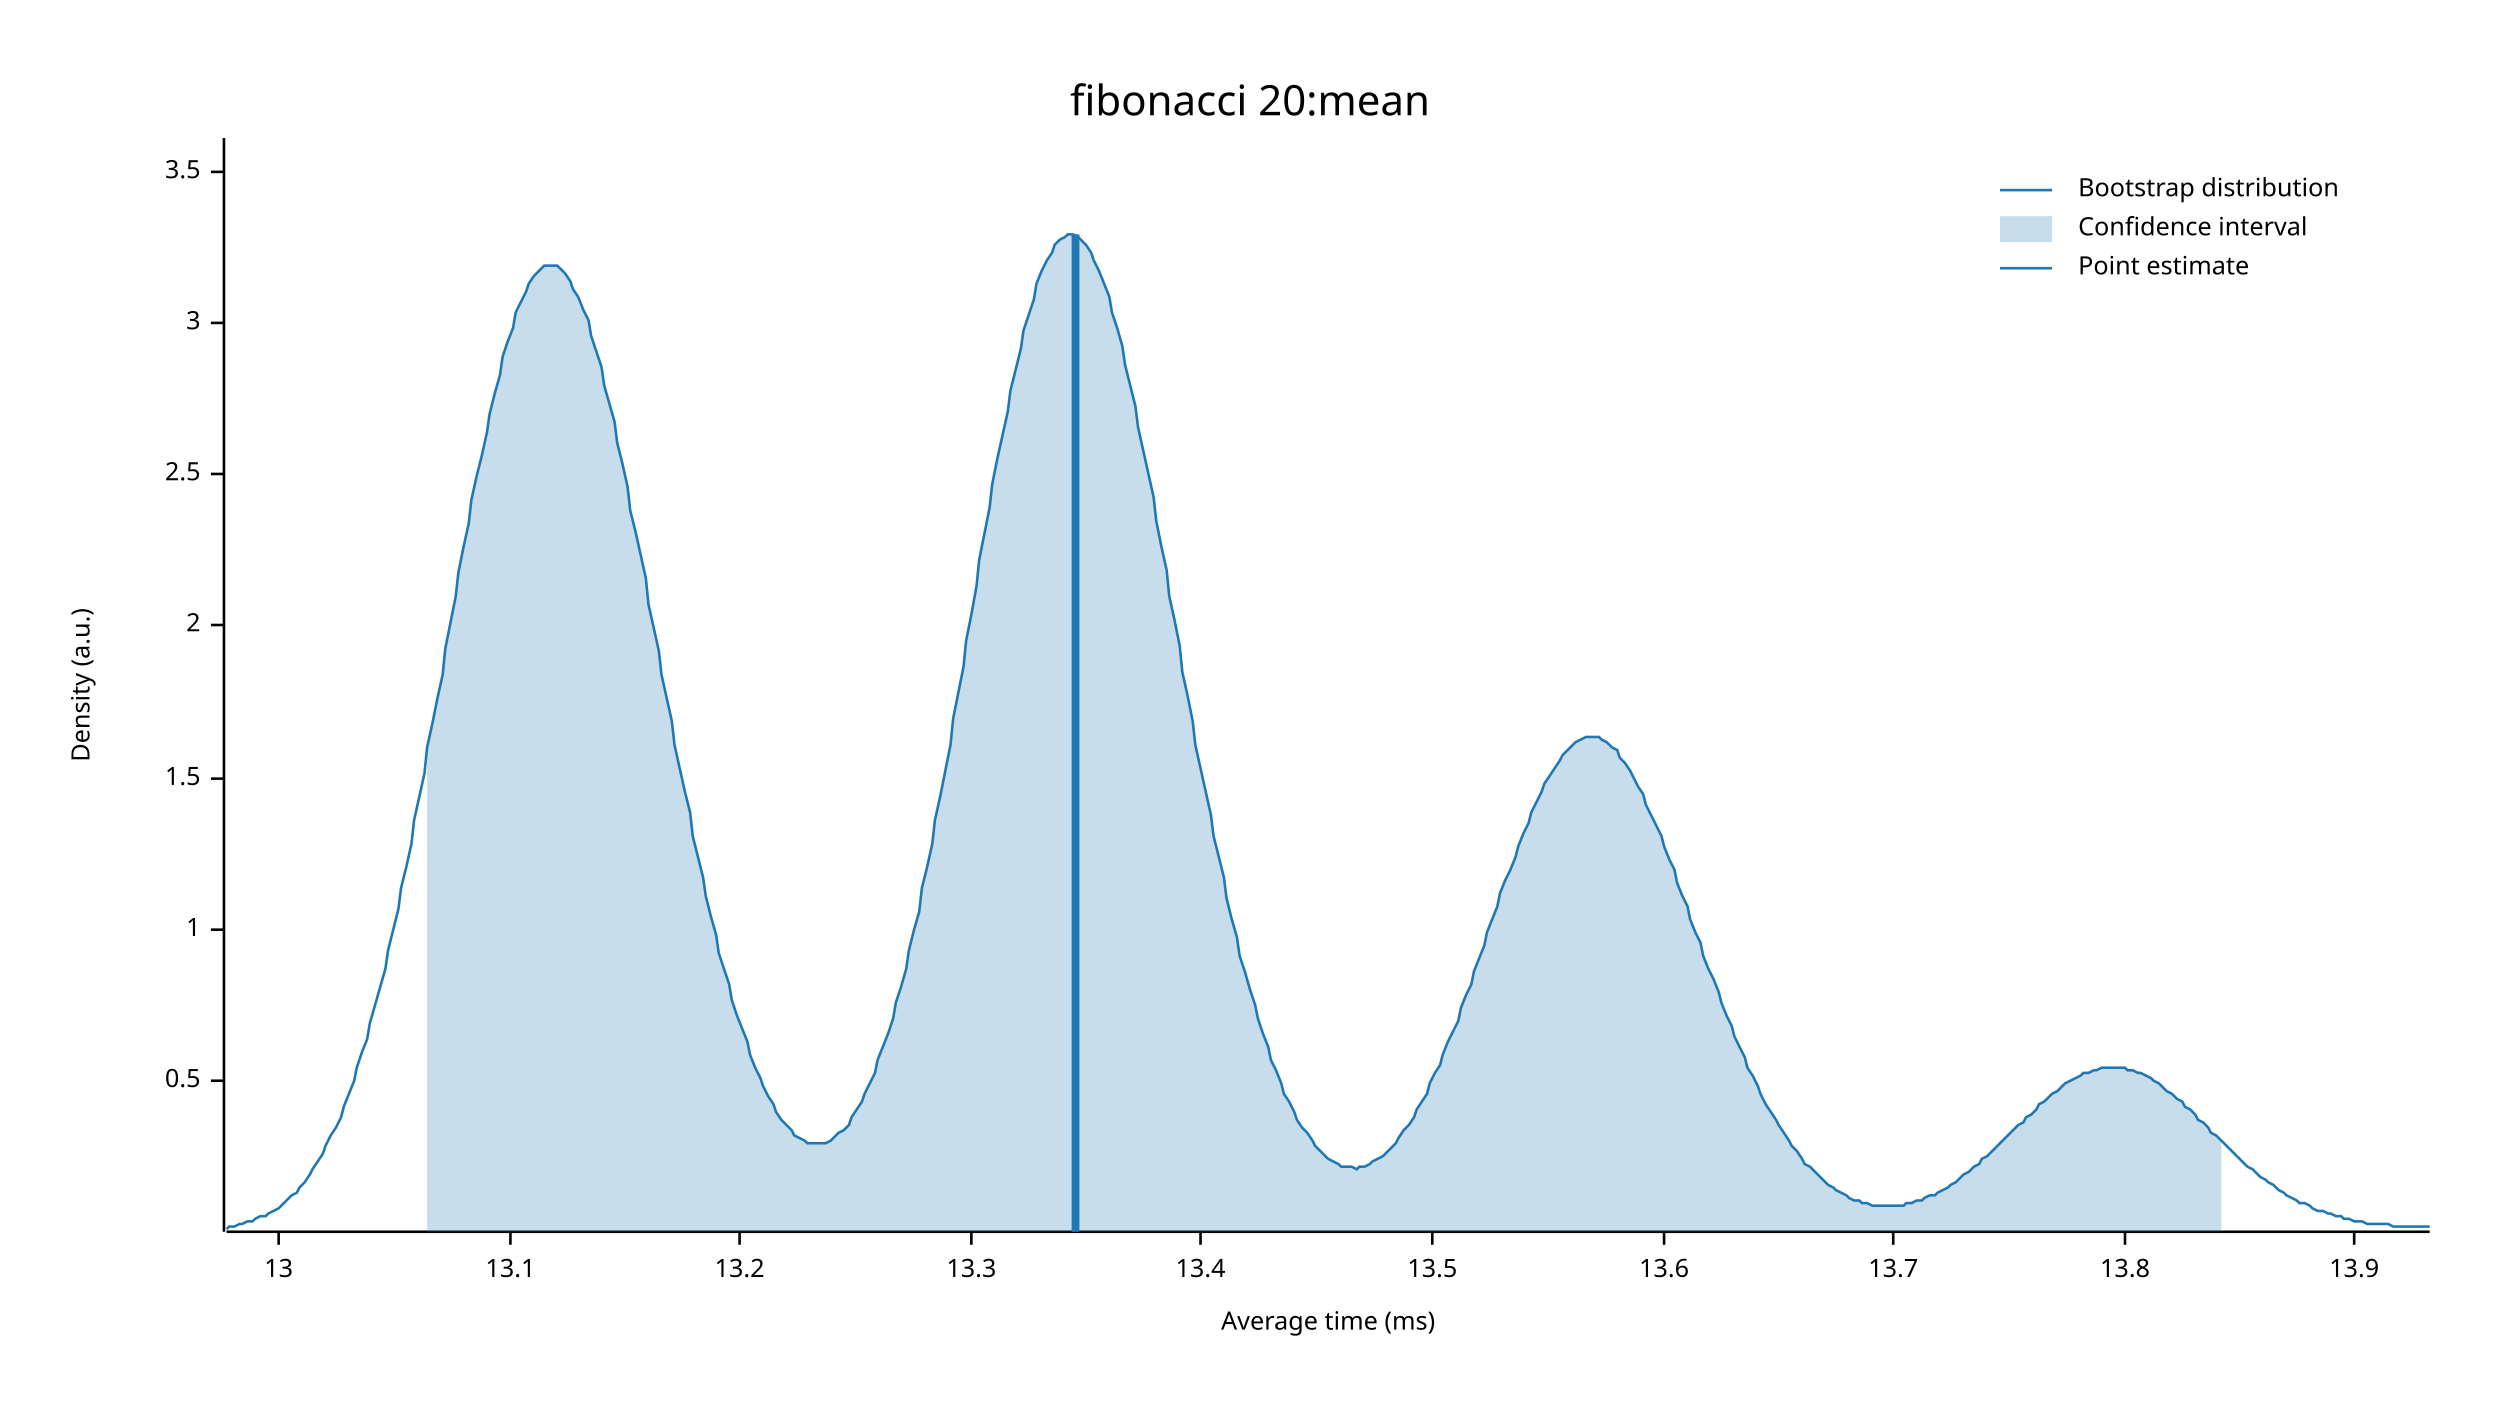
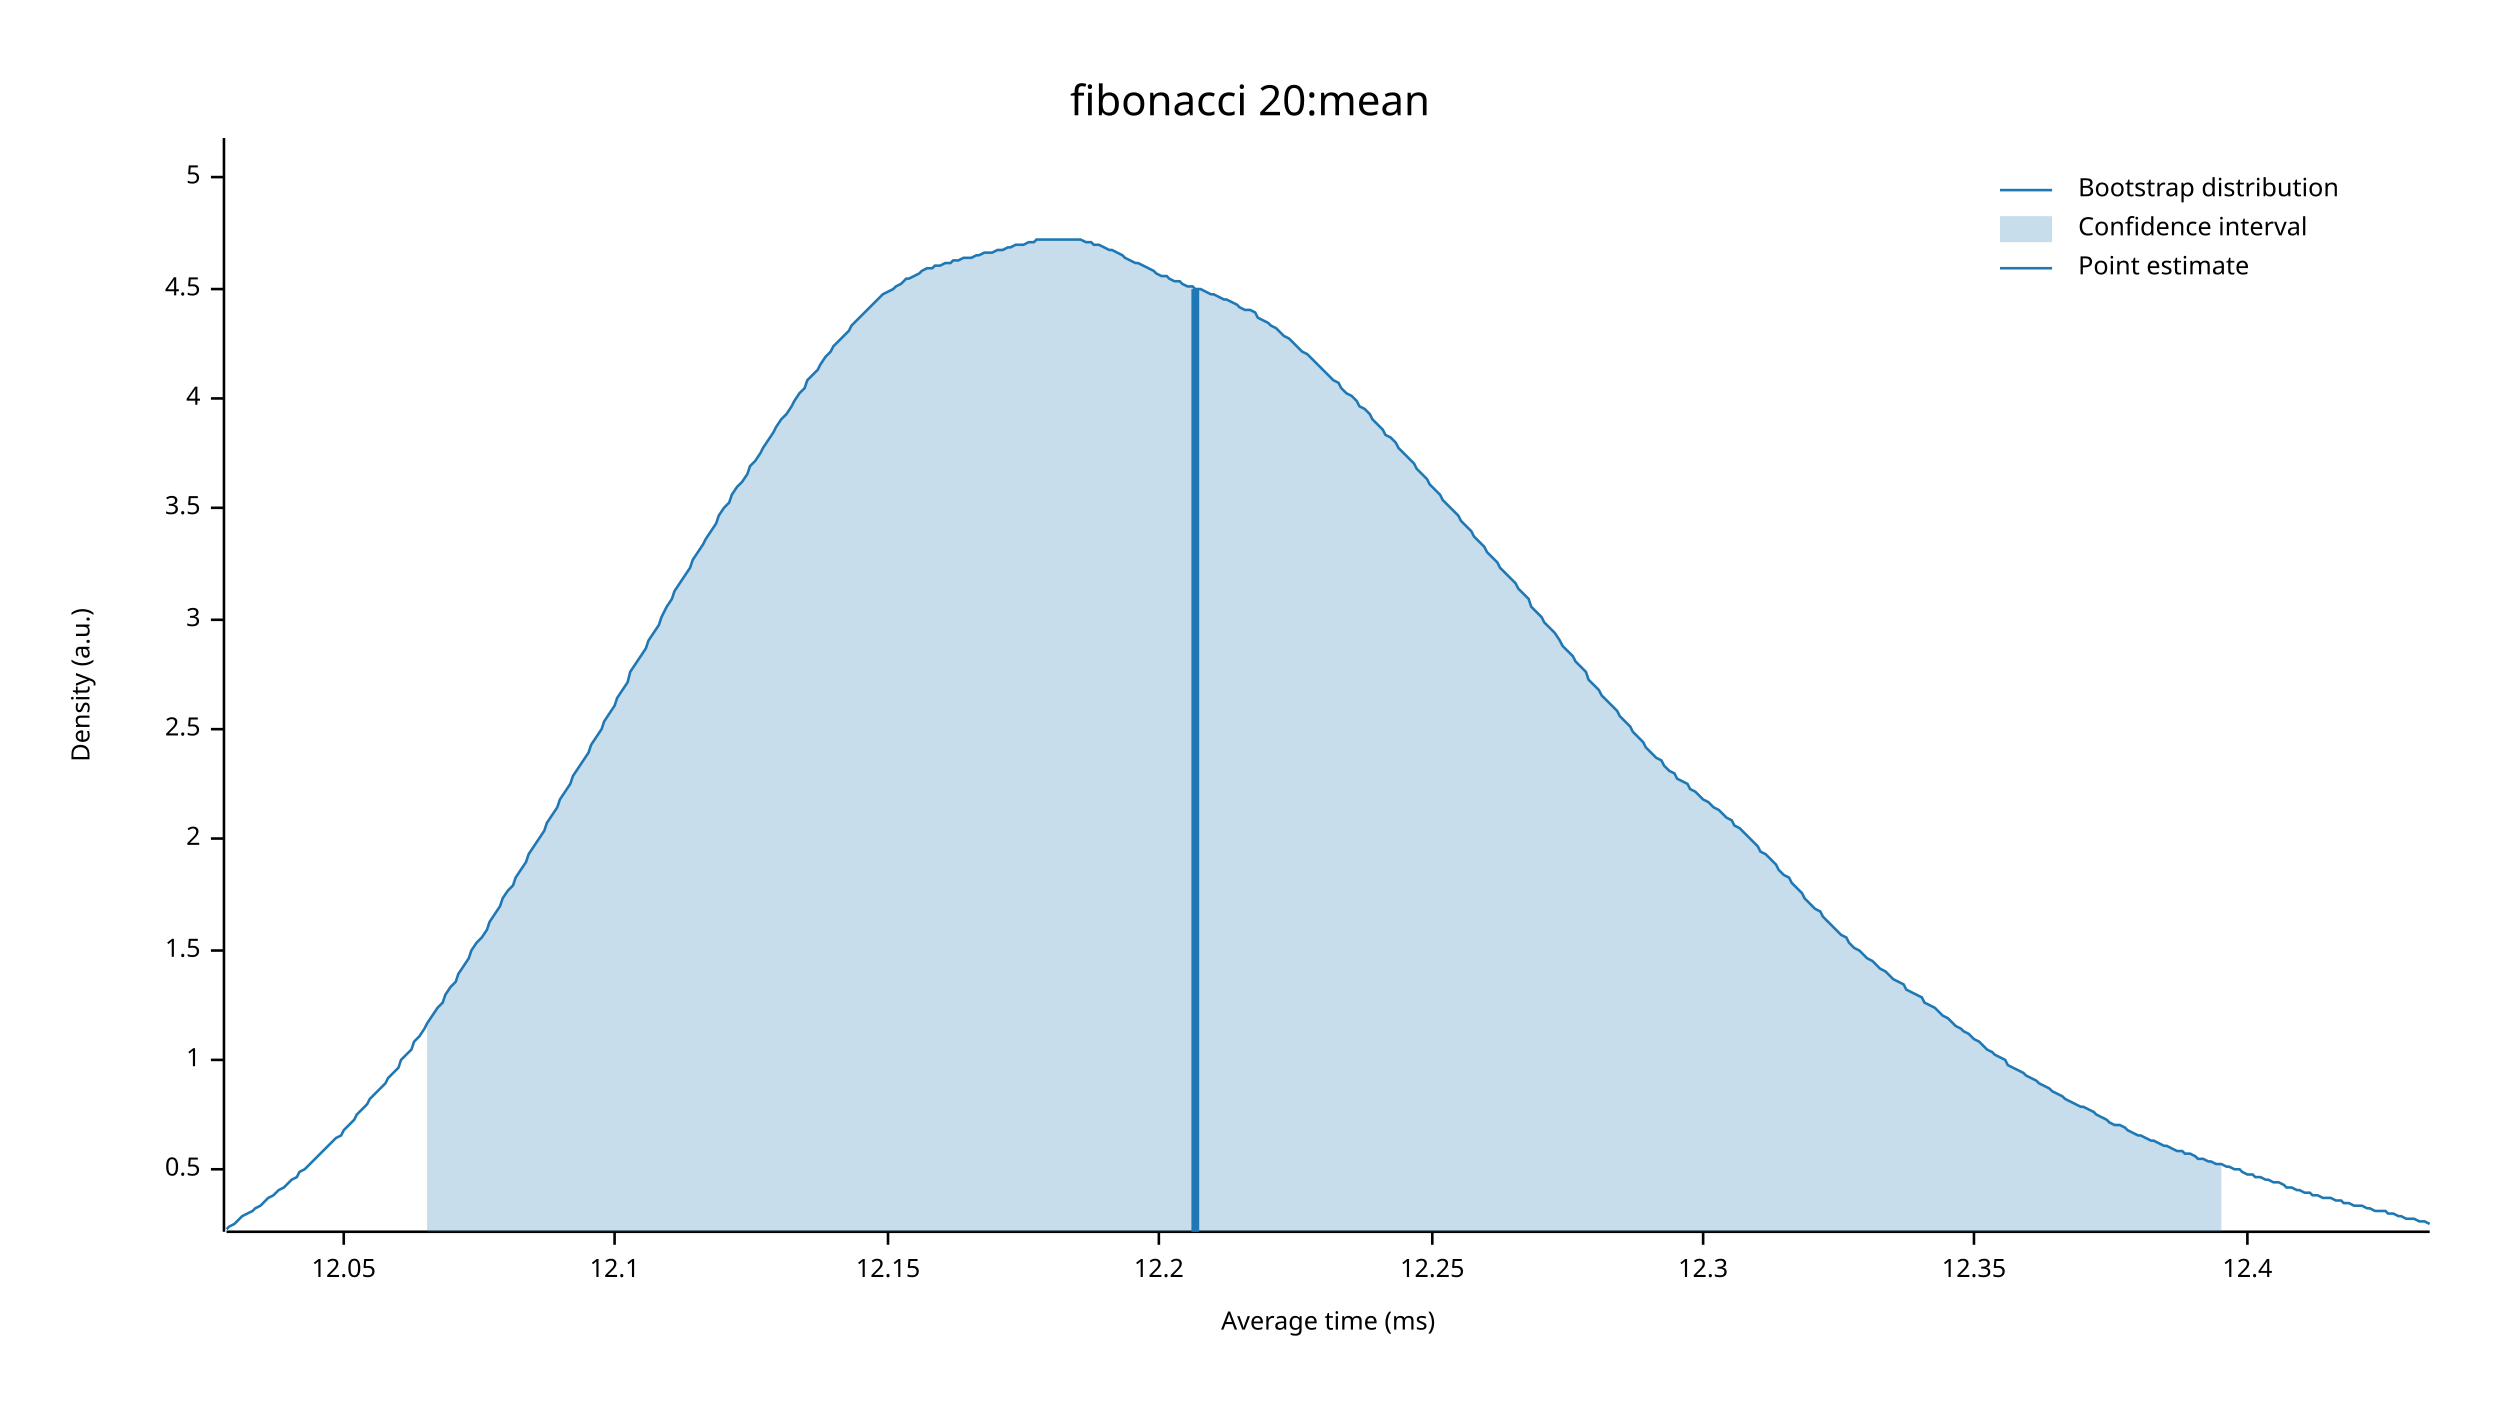
<svg xmlns="http://www.w3.org/2000/svg" width="960" height="540">
  <text x="480" y="32" dy="0.76em" text-anchor="middle" font-family="sans-serif" font-size="16.129" opacity="1" fill="#000000">
fibonacci 20:mean
</text>
  <text x="27" y="263" dy="0.76em" text-anchor="middle" font-family="sans-serif" font-size="9.677" opacity="1" fill="#000000" transform="rotate(270, 27, 263)">
Density (a.u.)
</text>
  <text x="510" y="513" dy="-0.5ex" text-anchor="middle" font-family="sans-serif" font-size="9.677" opacity="1" fill="#000000">
Average time (ms)
</text>
  <polyline fill="none" opacity="1" stroke="#000000" stroke-width="1" points="86,53 86,473 " />
-   <text x="77" y="415" dy="0.5ex" text-anchor="end" font-family="sans-serif" font-size="9.677" opacity="1" fill="#000000">
+   <text x="77" y="449" dy="0.5ex" text-anchor="end" font-family="sans-serif" font-size="9.677" opacity="1" fill="#000000">
0.5
</text>
-   <polyline fill="none" opacity="1" stroke="#000000" stroke-width="1" points="81,415 86,415 " />
-   <text x="77" y="357" dy="0.5ex" text-anchor="end" font-family="sans-serif" font-size="9.677" opacity="1" fill="#000000">
+   <polyline fill="none" opacity="1" stroke="#000000" stroke-width="1" points="81,449 86,449 " />
+   <text x="77" y="407" dy="0.5ex" text-anchor="end" font-family="sans-serif" font-size="9.677" opacity="1" fill="#000000">
1
</text>
-   <polyline fill="none" opacity="1" stroke="#000000" stroke-width="1" points="81,357 86,357 " />
-   <text x="77" y="299" dy="0.5ex" text-anchor="end" font-family="sans-serif" font-size="9.677" opacity="1" fill="#000000">
+   <polyline fill="none" opacity="1" stroke="#000000" stroke-width="1" points="81,407 86,407 " />
+   <text x="77" y="365" dy="0.5ex" text-anchor="end" font-family="sans-serif" font-size="9.677" opacity="1" fill="#000000">
1.5
</text>
-   <polyline fill="none" opacity="1" stroke="#000000" stroke-width="1" points="81,299 86,299 " />
-   <text x="77" y="240" dy="0.5ex" text-anchor="end" font-family="sans-serif" font-size="9.677" opacity="1" fill="#000000">
+   <polyline fill="none" opacity="1" stroke="#000000" stroke-width="1" points="81,365 86,365 " />
+   <text x="77" y="322" dy="0.5ex" text-anchor="end" font-family="sans-serif" font-size="9.677" opacity="1" fill="#000000">
2
</text>
-   <polyline fill="none" opacity="1" stroke="#000000" stroke-width="1" points="81,240 86,240 " />
-   <text x="77" y="182" dy="0.5ex" text-anchor="end" font-family="sans-serif" font-size="9.677" opacity="1" fill="#000000">
+   <polyline fill="none" opacity="1" stroke="#000000" stroke-width="1" points="81,322 86,322 " />
+   <text x="77" y="280" dy="0.5ex" text-anchor="end" font-family="sans-serif" font-size="9.677" opacity="1" fill="#000000">
2.5
</text>
-   <polyline fill="none" opacity="1" stroke="#000000" stroke-width="1" points="81,182 86,182 " />
-   <text x="77" y="124" dy="0.5ex" text-anchor="end" font-family="sans-serif" font-size="9.677" opacity="1" fill="#000000">
+   <polyline fill="none" opacity="1" stroke="#000000" stroke-width="1" points="81,280 86,280 " />
+   <text x="77" y="238" dy="0.5ex" text-anchor="end" font-family="sans-serif" font-size="9.677" opacity="1" fill="#000000">
3
</text>
-   <polyline fill="none" opacity="1" stroke="#000000" stroke-width="1" points="81,124 86,124 " />
-   <text x="77" y="66" dy="0.5ex" text-anchor="end" font-family="sans-serif" font-size="9.677" opacity="1" fill="#000000">
+   <polyline fill="none" opacity="1" stroke="#000000" stroke-width="1" points="81,238 86,238 " />
+   <text x="77" y="195" dy="0.5ex" text-anchor="end" font-family="sans-serif" font-size="9.677" opacity="1" fill="#000000">
3.5
</text>
-   <polyline fill="none" opacity="1" stroke="#000000" stroke-width="1" points="81,66 86,66 " />
+   <polyline fill="none" opacity="1" stroke="#000000" stroke-width="1" points="81,195 86,195 " />
+   <text x="77" y="153" dy="0.5ex" text-anchor="end" font-family="sans-serif" font-size="9.677" opacity="1" fill="#000000">
+ 4
+ </text>
+   <polyline fill="none" opacity="1" stroke="#000000" stroke-width="1" points="81,153 86,153 " />
+   <text x="77" y="111" dy="0.5ex" text-anchor="end" font-family="sans-serif" font-size="9.677" opacity="1" fill="#000000">
+ 4.5
+ </text>
+   <polyline fill="none" opacity="1" stroke="#000000" stroke-width="1" points="81,111 86,111 " />
+   <text x="77" y="68" dy="0.5ex" text-anchor="end" font-family="sans-serif" font-size="9.677" opacity="1" fill="#000000">
+ 5
+ </text>
+   <polyline fill="none" opacity="1" stroke="#000000" stroke-width="1" points="81,68 86,68 " />
  <polyline fill="none" opacity="1" stroke="#000000" stroke-width="1" points="87,473 933,473 " />
-   <text x="107" y="483" dy="0.76em" text-anchor="middle" font-family="sans-serif" font-size="9.677" opacity="1" fill="#000000">
- 13
+   <text x="132" y="483" dy="0.76em" text-anchor="middle" font-family="sans-serif" font-size="9.677" opacity="1" fill="#000000">
+ 12.05
</text>
-   <polyline fill="none" opacity="1" stroke="#000000" stroke-width="1" points="107,473 107,478 " />
-   <text x="196" y="483" dy="0.76em" text-anchor="middle" font-family="sans-serif" font-size="9.677" opacity="1" fill="#000000">
- 13.1
+   <polyline fill="none" opacity="1" stroke="#000000" stroke-width="1" points="132,473 132,478 " />
+   <text x="236" y="483" dy="0.76em" text-anchor="middle" font-family="sans-serif" font-size="9.677" opacity="1" fill="#000000">
+ 12.1
</text>
-   <polyline fill="none" opacity="1" stroke="#000000" stroke-width="1" points="196,473 196,478 " />
-   <text x="284" y="483" dy="0.76em" text-anchor="middle" font-family="sans-serif" font-size="9.677" opacity="1" fill="#000000">
- 13.2
+   <polyline fill="none" opacity="1" stroke="#000000" stroke-width="1" points="236,473 236,478 " />
+   <text x="341" y="483" dy="0.76em" text-anchor="middle" font-family="sans-serif" font-size="9.677" opacity="1" fill="#000000">
+ 12.15
</text>
-   <polyline fill="none" opacity="1" stroke="#000000" stroke-width="1" points="284,473 284,478 " />
-   <text x="373" y="483" dy="0.76em" text-anchor="middle" font-family="sans-serif" font-size="9.677" opacity="1" fill="#000000">
- 13.3
+   <polyline fill="none" opacity="1" stroke="#000000" stroke-width="1" points="341,473 341,478 " />
+   <text x="445" y="483" dy="0.76em" text-anchor="middle" font-family="sans-serif" font-size="9.677" opacity="1" fill="#000000">
+ 12.2
</text>
-   <polyline fill="none" opacity="1" stroke="#000000" stroke-width="1" points="373,473 373,478 " />
-   <text x="461" y="483" dy="0.76em" text-anchor="middle" font-family="sans-serif" font-size="9.677" opacity="1" fill="#000000">
- 13.4
- </text>
-   <polyline fill="none" opacity="1" stroke="#000000" stroke-width="1" points="461,473 461,478 " />
+   <polyline fill="none" opacity="1" stroke="#000000" stroke-width="1" points="445,473 445,478 " />
  <text x="550" y="483" dy="0.76em" text-anchor="middle" font-family="sans-serif" font-size="9.677" opacity="1" fill="#000000">
- 13.5
+ 12.25
</text>
  <polyline fill="none" opacity="1" stroke="#000000" stroke-width="1" points="550,473 550,478 " />
-   <text x="639" y="483" dy="0.76em" text-anchor="middle" font-family="sans-serif" font-size="9.677" opacity="1" fill="#000000">
- 13.6
+   <text x="654" y="483" dy="0.76em" text-anchor="middle" font-family="sans-serif" font-size="9.677" opacity="1" fill="#000000">
+ 12.3
</text>
-   <polyline fill="none" opacity="1" stroke="#000000" stroke-width="1" points="639,473 639,478 " />
-   <text x="727" y="483" dy="0.76em" text-anchor="middle" font-family="sans-serif" font-size="9.677" opacity="1" fill="#000000">
- 13.7
+   <polyline fill="none" opacity="1" stroke="#000000" stroke-width="1" points="654,473 654,478 " />
+   <text x="758" y="483" dy="0.76em" text-anchor="middle" font-family="sans-serif" font-size="9.677" opacity="1" fill="#000000">
+ 12.35
</text>
-   <polyline fill="none" opacity="1" stroke="#000000" stroke-width="1" points="727,473 727,478 " />
-   <text x="816" y="483" dy="0.76em" text-anchor="middle" font-family="sans-serif" font-size="9.677" opacity="1" fill="#000000">
- 13.8
+   <polyline fill="none" opacity="1" stroke="#000000" stroke-width="1" points="758,473 758,478 " />
+   <text x="863" y="483" dy="0.76em" text-anchor="middle" font-family="sans-serif" font-size="9.677" opacity="1" fill="#000000">
+ 12.4
</text>
-   <polyline fill="none" opacity="1" stroke="#000000" stroke-width="1" points="816,473 816,478 " />
-   <text x="904" y="483" dy="0.76em" text-anchor="middle" font-family="sans-serif" font-size="9.677" opacity="1" fill="#000000">
- 13.9
- </text>
-   <polyline fill="none" opacity="1" stroke="#000000" stroke-width="1" points="904,473 904,478 " />
-   <polyline fill="none" opacity="1" stroke="#1F78B4" stroke-width="1" points="87,472 88,471 90,471 92,470 93,470 95,469 97,469 98,468 100,467 102,467 103,466 105,465 107,464 109,462 110,461 112,459 114,458 115,456 117,454 119,451 120,449 122,446 124,443 125,440 127,436 129,433 131,429 132,425 134,420 136,415 137,410 139,404 141,399 142,393 144,386 146,379 148,372 149,365 151,357 153,349 154,341 156,333 158,324 159,315 161,306 163,297 164,287 166,278 168,268 170,259 171,249 173,239 175,229 176,220 178,210 180,201 181,192 183,183 185,175 187,166 188,159 190,151 192,144 193,137 195,131 197,126 198,120 200,116 202,112 203,109 205,106 207,104 209,102 210,102 212,102 214,102 215,103 217,105 219,108 220,111 222,114 224,119 226,123 227,129 229,135 231,141 232,148 234,155 236,162 237,170 239,178 241,187 242,196 244,204 246,213 248,222 249,232 251,241 253,250 254,259 256,268 258,277 259,286 261,295 263,304 265,312 266,321 268,329 270,337 271,344 273,352 275,359 276,366 278,372 280,378 281,384 283,390 285,395 287,400 288,405 290,410 292,414 293,417 295,421 297,424 298,427 300,430 302,432 304,434 305,436 307,437 309,438 310,439 312,439 314,439 315,439 317,439 319,438 320,437 322,435 324,434 326,432 327,429 329,426 331,423 332,420 334,416 336,412 337,407 339,402 341,397 343,391 344,385 346,379 348,372 349,365 351,357 353,350 354,341 356,333 358,324 359,315 361,306 363,296 365,286 366,276 368,266 370,256 371,246 373,236 375,225 376,215 378,205 380,195 381,186 383,176 385,167 387,158 388,150 390,142 392,134 393,127 395,121 397,115 398,109 400,104 402,100 404,97 405,94 407,92 409,91 410,90 412,90 414,91 415,92 417,94 419,97 420,100 422,104 424,109 426,114 427,120 429,126 431,133 432,140 434,148 436,156 437,164 439,173 441,182 443,191 444,200 446,210 448,219 449,229 451,238 453,248 454,258 456,267 458,277 459,286 461,295 463,304 465,313 466,321 468,329 470,337 471,345 473,353 475,360 476,367 478,373 480,380 482,386 483,391 485,397 487,402 488,407 490,411 492,416 493,420 495,423 497,427 498,430 500,433 502,435 504,438 505,440 507,442 509,444 510,445 512,446 514,447 515,448 517,448 519,448 521,449 522,448 524,448 526,447 527,446 529,445 531,444 532,443 534,441 536,439 537,437 539,434 541,432 543,429 544,426 546,423 548,420 549,416 551,412 553,409 554,405 556,400 558,396 560,392 561,387 563,382 565,378 566,373 568,368 570,363 571,358 573,353 575,348 576,343 578,338 580,334 582,329 583,325 585,320 587,316 588,312 590,308 592,304 593,301 595,298 597,295 599,292 600,290 602,288 604,286 605,285 607,284 609,283 610,283 612,283 614,283 615,284 617,285 619,287 621,288 622,291 624,293 626,296 627,298 629,302 631,305 632,309 634,313 636,317 638,321 639,325 641,330 643,334 644,339 646,344 648,348 649,353 651,358 653,362 654,367 656,372 658,376 660,381 661,385 663,390 665,394 666,398 668,402 670,406 671,410 673,413 675,417 676,420 678,424 680,427 682,430 683,432 685,435 687,438 688,440 690,442 692,445 693,447 695,448 697,450 699,452 700,453 702,455 704,456 705,457 707,458 709,459 710,460 712,461 714,461 715,462 717,462 719,463 721,463 722,463 724,463 726,463 727,463 729,463 731,463 732,462 734,462 736,461 738,461 739,460 741,459 743,459 744,458 746,457 748,456 749,455 751,454 753,452 754,451 756,450 758,448 760,447 761,445 763,444 765,442 766,441 768,439 770,437 771,436 773,434 775,432 777,431 778,429 780,428 782,426 783,424 785,423 787,421 788,420 790,419 792,417 793,416 795,415 797,414 799,413 800,412 802,412 804,411 805,411 807,410 809,410 810,410 812,410 814,410 816,410 817,411 819,411 821,412 822,412 824,413 826,414 827,415 829,416 831,418 832,419 834,420 836,422 838,423 839,425 841,426 843,428 844,430 846,431 848,433 849,435 851,436 853,438 855,440 856,441 858,443 860,445 861,446 863,448 865,449 866,450 868,452 870,453 871,454 873,455 875,457 877,458 878,459 880,460 882,461 883,462 885,462 887,463 888,464 890,465 892,465 894,466 895,466 897,467 899,467 900,468 902,468 904,469 905,469 907,469 909,470 910,470 912,470 914,470 916,470 917,470 919,471 921,471 922,471 924,471 926,471 927,471 929,471 931,471 933,471 " />
-   <polygon opacity="0.25" fill="#1F78B4" points="164,287 166,278 168,268 170,259 171,249 173,239 175,229 176,220 178,210 180,201 181,192 183,183 185,175 187,166 188,159 190,151 192,144 193,137 195,131 197,126 198,120 200,116 202,112 203,109 205,106 207,104 209,102 210,102 212,102 214,102 215,103 217,105 219,108 220,111 222,114 224,119 226,123 227,129 229,135 231,141 232,148 234,155 236,162 237,170 239,178 241,187 242,196 244,204 246,213 248,222 249,232 251,241 253,250 254,259 256,268 258,277 259,286 261,295 263,304 265,312 266,321 268,329 270,337 271,344 273,352 275,359 276,366 278,372 280,378 281,384 283,390 285,395 287,400 288,405 290,410 292,414 293,417 295,421 297,424 298,427 300,430 302,432 304,434 305,436 307,437 309,438 310,439 312,439 314,439 315,439 317,439 319,438 320,437 322,435 324,434 326,432 327,429 329,426 331,423 332,420 334,416 336,412 337,407 339,402 341,397 343,391 344,385 346,379 348,372 349,365 351,357 353,350 354,341 356,333 358,324 359,315 361,306 363,296 365,286 366,276 368,266 370,256 371,246 373,236 375,225 376,215 378,205 380,195 381,186 383,176 385,167 387,158 388,150 390,142 392,134 393,127 395,121 397,115 398,109 400,104 402,100 404,97 405,94 407,92 409,91 410,90 412,90 414,91 415,92 417,94 419,97 420,100 422,104 424,109 426,114 427,120 429,126 431,133 432,140 434,148 436,156 437,164 439,173 441,182 443,191 444,200 446,210 448,219 449,229 451,238 453,248 454,258 456,267 458,277 459,286 461,295 463,304 465,313 466,321 468,329 470,337 471,345 473,353 475,360 476,367 478,373 480,380 482,386 483,391 485,397 487,402 488,407 490,411 492,416 493,420 495,423 497,427 498,430 500,433 502,435 504,438 505,440 507,442 509,444 510,445 512,446 514,447 515,448 517,448 519,448 521,449 522,448 524,448 526,447 527,446 529,445 531,444 532,443 534,441 536,439 537,437 539,434 541,432 543,429 544,426 546,423 548,420 549,416 551,412 553,409 554,405 556,400 558,396 560,392 561,387 563,382 565,378 566,373 568,368 570,363 571,358 573,353 575,348 576,343 578,338 580,334 582,329 583,325 585,320 587,316 588,312 590,308 592,304 593,301 595,298 597,295 599,292 600,290 602,288 604,286 605,285 607,284 609,283 610,283 612,283 614,283 615,284 617,285 619,287 621,288 622,291 624,293 626,296 627,298 629,302 631,305 632,309 634,313 636,317 638,321 639,325 641,330 643,334 644,339 646,344 648,348 649,353 651,358 653,362 654,367 656,372 658,376 660,381 661,385 663,390 665,394 666,398 668,402 670,406 671,410 673,413 675,417 676,420 678,424 680,427 682,430 683,432 685,435 687,438 688,440 690,442 692,445 693,447 695,448 697,450 699,452 700,453 702,455 704,456 705,457 707,458 709,459 710,460 712,461 714,461 715,462 717,462 719,463 721,463 722,463 724,463 726,463 727,463 729,463 731,463 732,462 734,462 736,461 738,461 739,460 741,459 743,459 744,458 746,457 748,456 749,455 751,454 753,452 754,451 756,450 758,448 760,447 761,445 763,444 765,442 766,441 768,439 770,437 771,436 773,434 775,432 777,431 778,429 780,428 782,426 783,424 785,423 787,421 788,420 790,419 792,417 793,416 795,415 797,414 799,413 800,412 802,412 804,411 805,411 807,410 809,410 810,410 812,410 814,410 816,410 817,411 819,411 821,412 822,412 824,413 826,414 827,415 829,416 831,418 832,419 834,420 836,422 838,423 839,425 841,426 843,428 844,430 846,431 848,433 849,435 851,436 853,438 853,473 164,473 " />
-   <polyline fill="none" opacity="1" stroke="#1F78B4" stroke-width="3" points="413,473 413,90 " />
+   <polyline fill="none" opacity="1" stroke="#000000" stroke-width="1" points="863,473 863,478 " />
+   <polyline fill="none" opacity="1" stroke="#1F78B4" stroke-width="1" points="87,472 88,471 90,470 92,468 93,467 95,466 97,465 98,464 100,463 102,461 103,460 105,459 107,457 109,456 110,455 112,453 114,452 115,450 117,449 119,447 120,446 122,444 124,442 125,441 127,439 129,437 131,436 132,434 134,432 136,430 137,428 139,426 141,424 142,422 144,420 146,418 148,416 149,414 151,412 153,410 154,407 156,405 158,403 159,400 161,398 163,395 164,393 166,390 168,387 170,385 171,382 173,379 175,377 176,374 178,371 180,368 181,365 183,362 185,360 187,357 188,354 190,351 192,348 193,345 195,342 197,340 198,337 200,334 202,331 203,328 205,325 207,322 209,319 210,316 212,313 214,310 215,307 217,304 219,301 220,298 222,295 224,292 226,289 227,286 229,283 231,280 232,277 234,274 236,271 237,268 239,265 241,262 242,258 244,255 246,252 248,249 249,246 251,243 253,240 254,237 256,233 258,230 259,227 261,224 263,221 265,218 266,215 268,212 270,209 271,207 273,204 275,201 276,198 278,195 280,193 281,190 283,187 285,185 287,182 288,179 290,177 292,174 293,172 295,169 297,166 298,164 300,161 302,159 304,156 305,154 307,151 309,149 310,146 312,144 314,142 315,140 317,137 319,135 320,133 322,131 324,129 326,127 327,125 329,123 331,121 332,120 334,118 336,116 337,115 339,113 341,112 343,111 344,110 346,109 348,107 349,107 351,106 353,105 354,104 356,103 358,103 359,102 361,102 363,101 365,101 366,100 368,100 370,99 371,99 373,99 375,98 376,98 378,97 380,97 381,97 383,96 385,96 387,95 388,95 390,94 392,94 393,94 395,93 397,93 398,92 400,92 402,92 404,92 405,92 407,92 409,92 410,92 412,92 414,92 415,92 417,93 419,93 420,94 422,94 424,95 426,96 427,96 429,97 431,98 432,99 434,100 436,101 437,101 439,102 441,103 443,104 444,105 446,106 448,106 449,107 451,108 453,108 454,109 456,110 458,110 459,111 461,111 463,112 465,113 466,113 468,114 470,115 471,115 473,116 475,117 476,118 478,119 480,119 482,120 483,122 485,123 487,124 488,125 490,126 492,128 493,129 495,130 497,132 498,133 500,135 502,136 504,138 505,139 507,141 509,143 510,144 512,146 514,147 515,149 517,151 519,152 521,154 522,156 524,157 526,159 527,161 529,163 531,165 532,167 534,168 536,170 537,172 539,174 541,176 543,178 544,180 546,182 548,184 549,186 551,188 553,190 554,192 556,194 558,196 560,198 561,200 563,202 565,204 566,206 568,208 570,210 571,212 573,214 575,216 576,218 578,220 580,222 582,224 583,226 585,228 587,230 588,233 590,235 592,237 593,239 595,241 597,243 599,246 600,248 602,250 604,252 605,254 607,256 609,258 610,261 612,263 614,265 615,267 617,269 619,271 621,273 622,275 624,277 626,279 627,281 629,283 631,285 632,287 634,289 636,291 638,292 639,294 641,296 643,297 644,299 646,300 648,301 649,303 651,304 653,306 654,307 656,308 658,310 660,311 661,312 663,314 665,315 666,317 668,318 670,320 671,321 673,323 675,325 676,327 678,328 680,330 682,332 683,334 685,336 687,337 688,339 690,341 692,343 693,345 695,347 697,349 699,350 700,352 702,354 704,356 705,357 707,359 709,360 710,362 712,364 714,365 715,366 717,368 719,369 721,371 722,372 724,373 726,375 727,376 729,377 731,378 732,380 734,381 736,382 738,383 739,385 741,386 743,387 744,388 746,390 748,391 749,392 751,394 753,395 754,396 756,397 758,399 760,400 761,401 763,403 765,404 766,405 768,406 770,407 771,409 773,410 775,411 777,412 778,413 780,414 782,415 783,416 785,417 787,418 788,419 790,420 792,421 793,422 795,423 797,424 799,425 800,425 802,426 804,427 805,428 807,429 809,430 810,431 812,432 814,432 816,433 817,434 819,435 821,436 822,436 824,437 826,438 827,438 829,439 831,440 832,440 834,441 836,442 838,442 839,443 841,443 843,444 844,445 846,445 848,446 849,446 851,447 853,447 855,448 856,448 858,449 860,449 861,450 863,451 865,451 866,452 868,452 870,453 871,453 873,454 875,454 877,455 878,456 880,456 882,457 883,457 885,458 887,458 888,459 890,459 892,460 894,460 895,460 897,461 899,461 900,462 902,462 904,463 905,463 907,463 909,464 910,464 912,465 914,465 916,465 917,466 919,466 921,467 922,467 924,468 926,468 927,468 929,469 931,469 933,470 " />
+   <polygon opacity="0.25" fill="#1F78B4" points="164,393 166,390 168,387 170,385 171,382 173,379 175,377 176,374 178,371 180,368 181,365 183,362 185,360 187,357 188,354 190,351 192,348 193,345 195,342 197,340 198,337 200,334 202,331 203,328 205,325 207,322 209,319 210,316 212,313 214,310 215,307 217,304 219,301 220,298 222,295 224,292 226,289 227,286 229,283 231,280 232,277 234,274 236,271 237,268 239,265 241,262 242,258 244,255 246,252 248,249 249,246 251,243 253,240 254,237 256,233 258,230 259,227 261,224 263,221 265,218 266,215 268,212 270,209 271,207 273,204 275,201 276,198 278,195 280,193 281,190 283,187 285,185 287,182 288,179 290,177 292,174 293,172 295,169 297,166 298,164 300,161 302,159 304,156 305,154 307,151 309,149 310,146 312,144 314,142 315,140 317,137 319,135 320,133 322,131 324,129 326,127 327,125 329,123 331,121 332,120 334,118 336,116 337,115 339,113 341,112 343,111 344,110 346,109 348,107 349,107 351,106 353,105 354,104 356,103 358,103 359,102 361,102 363,101 365,101 366,100 368,100 370,99 371,99 373,99 375,98 376,98 378,97 380,97 381,97 383,96 385,96 387,95 388,95 390,94 392,94 393,94 395,93 397,93 398,92 400,92 402,92 404,92 405,92 407,92 409,92 410,92 412,92 414,92 415,92 417,93 419,93 420,94 422,94 424,95 426,96 427,96 429,97 431,98 432,99 434,100 436,101 437,101 439,102 441,103 443,104 444,105 446,106 448,106 449,107 451,108 453,108 454,109 456,110 458,110 459,111 461,111 463,112 465,113 466,113 468,114 470,115 471,115 473,116 475,117 476,118 478,119 480,119 482,120 483,122 485,123 487,124 488,125 490,126 492,128 493,129 495,130 497,132 498,133 500,135 502,136 504,138 505,139 507,141 509,143 510,144 512,146 514,147 515,149 517,151 519,152 521,154 522,156 524,157 526,159 527,161 529,163 531,165 532,167 534,168 536,170 537,172 539,174 541,176 543,178 544,180 546,182 548,184 549,186 551,188 553,190 554,192 556,194 558,196 560,198 561,200 563,202 565,204 566,206 568,208 570,210 571,212 573,214 575,216 576,218 578,220 580,222 582,224 583,226 585,228 587,230 588,233 590,235 592,237 593,239 595,241 597,243 599,246 600,248 602,250 604,252 605,254 607,256 609,258 610,261 612,263 614,265 615,267 617,269 619,271 621,273 622,275 624,277 626,279 627,281 629,283 631,285 632,287 634,289 636,291 638,292 639,294 641,296 643,297 644,299 646,300 648,301 649,303 651,304 653,306 654,307 656,308 658,310 660,311 661,312 663,314 665,315 666,317 668,318 670,320 671,321 673,323 675,325 676,327 678,328 680,330 682,332 683,334 685,336 687,337 688,339 690,341 692,343 693,345 695,347 697,349 699,350 700,352 702,354 704,356 705,357 707,359 709,360 710,362 712,364 714,365 715,366 717,368 719,369 721,371 722,372 724,373 726,375 727,376 729,377 731,378 732,380 734,381 736,382 738,383 739,385 741,386 743,387 744,388 746,390 748,391 749,392 751,394 753,395 754,396 756,397 758,399 760,400 761,401 763,403 765,404 766,405 768,406 770,407 771,409 773,410 775,411 777,412 778,413 780,414 782,415 783,416 785,417 787,418 788,419 790,420 792,421 793,422 795,423 797,424 799,425 800,425 802,426 804,427 805,428 807,429 809,430 810,431 812,432 814,432 816,433 817,434 819,435 821,436 822,436 824,437 826,438 827,438 829,439 831,440 832,440 834,441 836,442 838,442 839,443 841,443 843,444 844,445 846,445 848,446 849,446 851,447 853,447 853,473 164,473 " />
+   <polyline fill="none" opacity="1" stroke="#1F78B4" stroke-width="3" points="459,473 459,111 " />
  <text x="798" y="68" dy="0.76em" text-anchor="start" font-family="sans-serif" font-size="9.677" opacity="1" fill="#000000">
Bootstrap distribution
</text>
  <text x="798" y="83" dy="0.76em" text-anchor="start" font-family="sans-serif" font-size="9.677" opacity="1" fill="#000000">
Confidence interval
</text>
  <text x="798" y="98" dy="0.76em" text-anchor="start" font-family="sans-serif" font-size="9.677" opacity="1" fill="#000000">
Point estimate
</text>
  <polyline fill="none" opacity="1" stroke="#1F78B4" stroke-width="1" points="768,73 788,73 " />
  <rect x="768" y="83" width="20" height="10" opacity="0.25" fill="#1F78B4" stroke="none" />
  <polyline fill="none" opacity="1" stroke="#1F78B4" stroke-width="1" points="768,103 788,103 " />
</svg>
